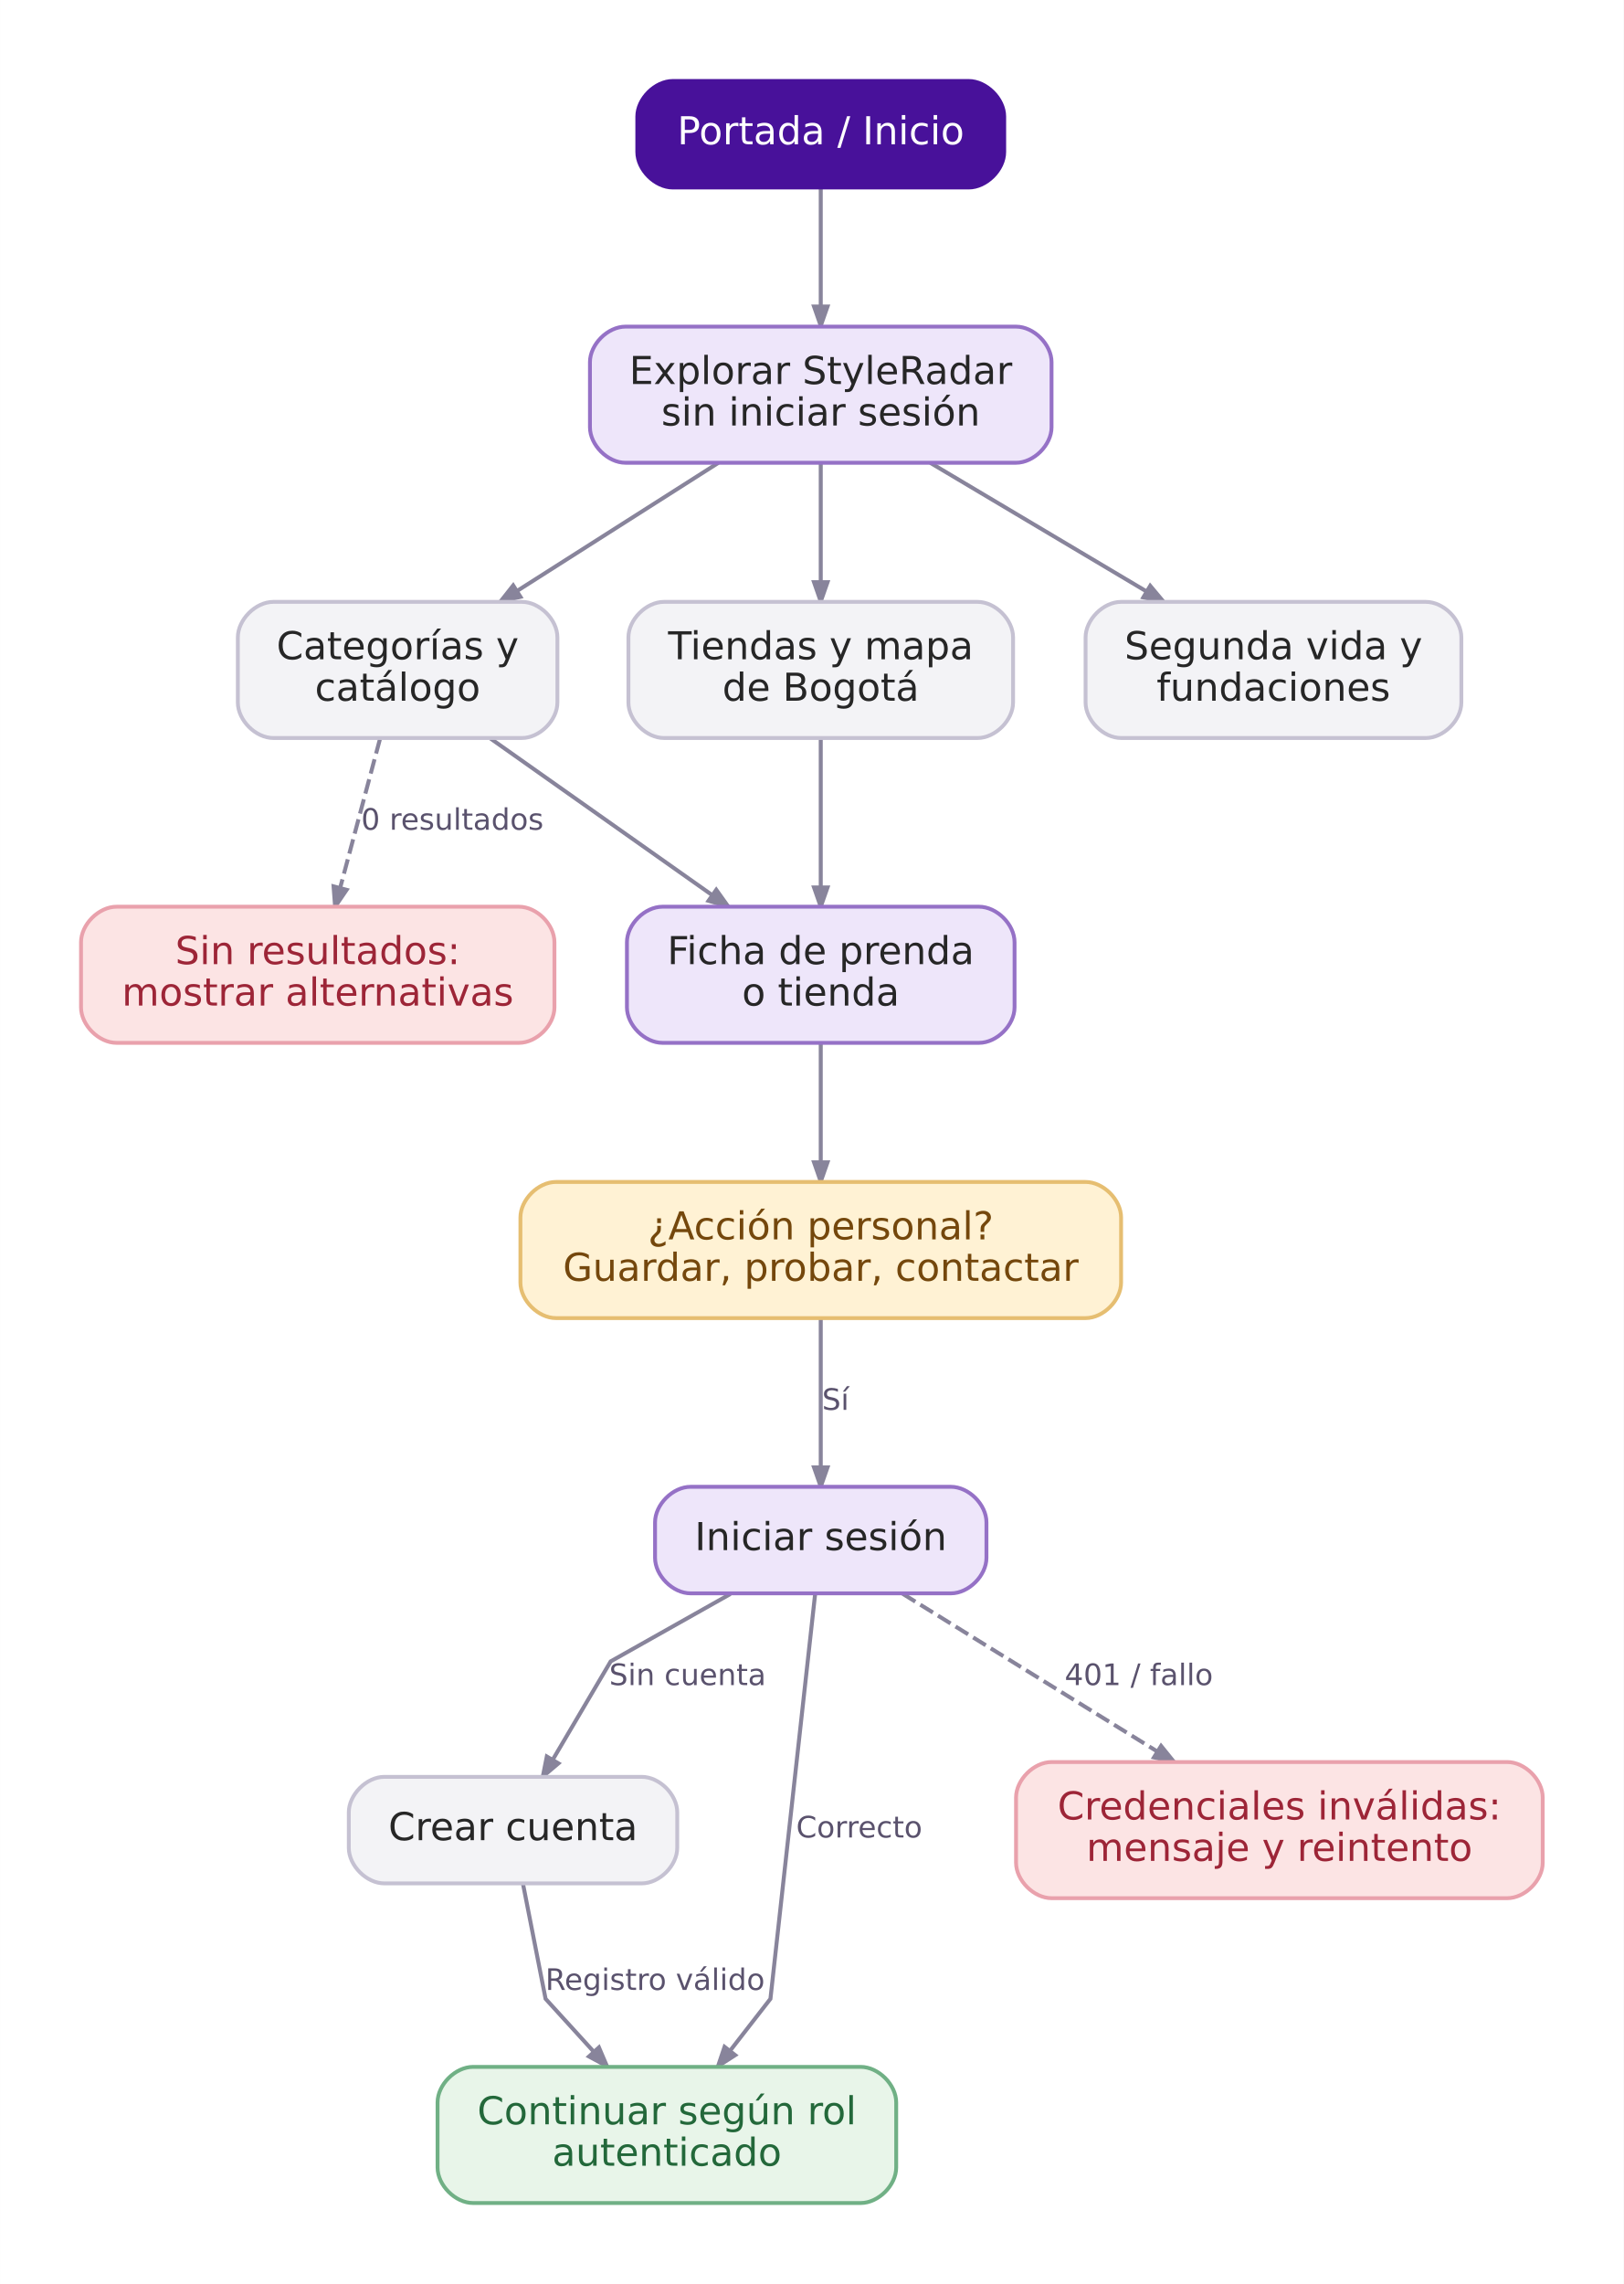
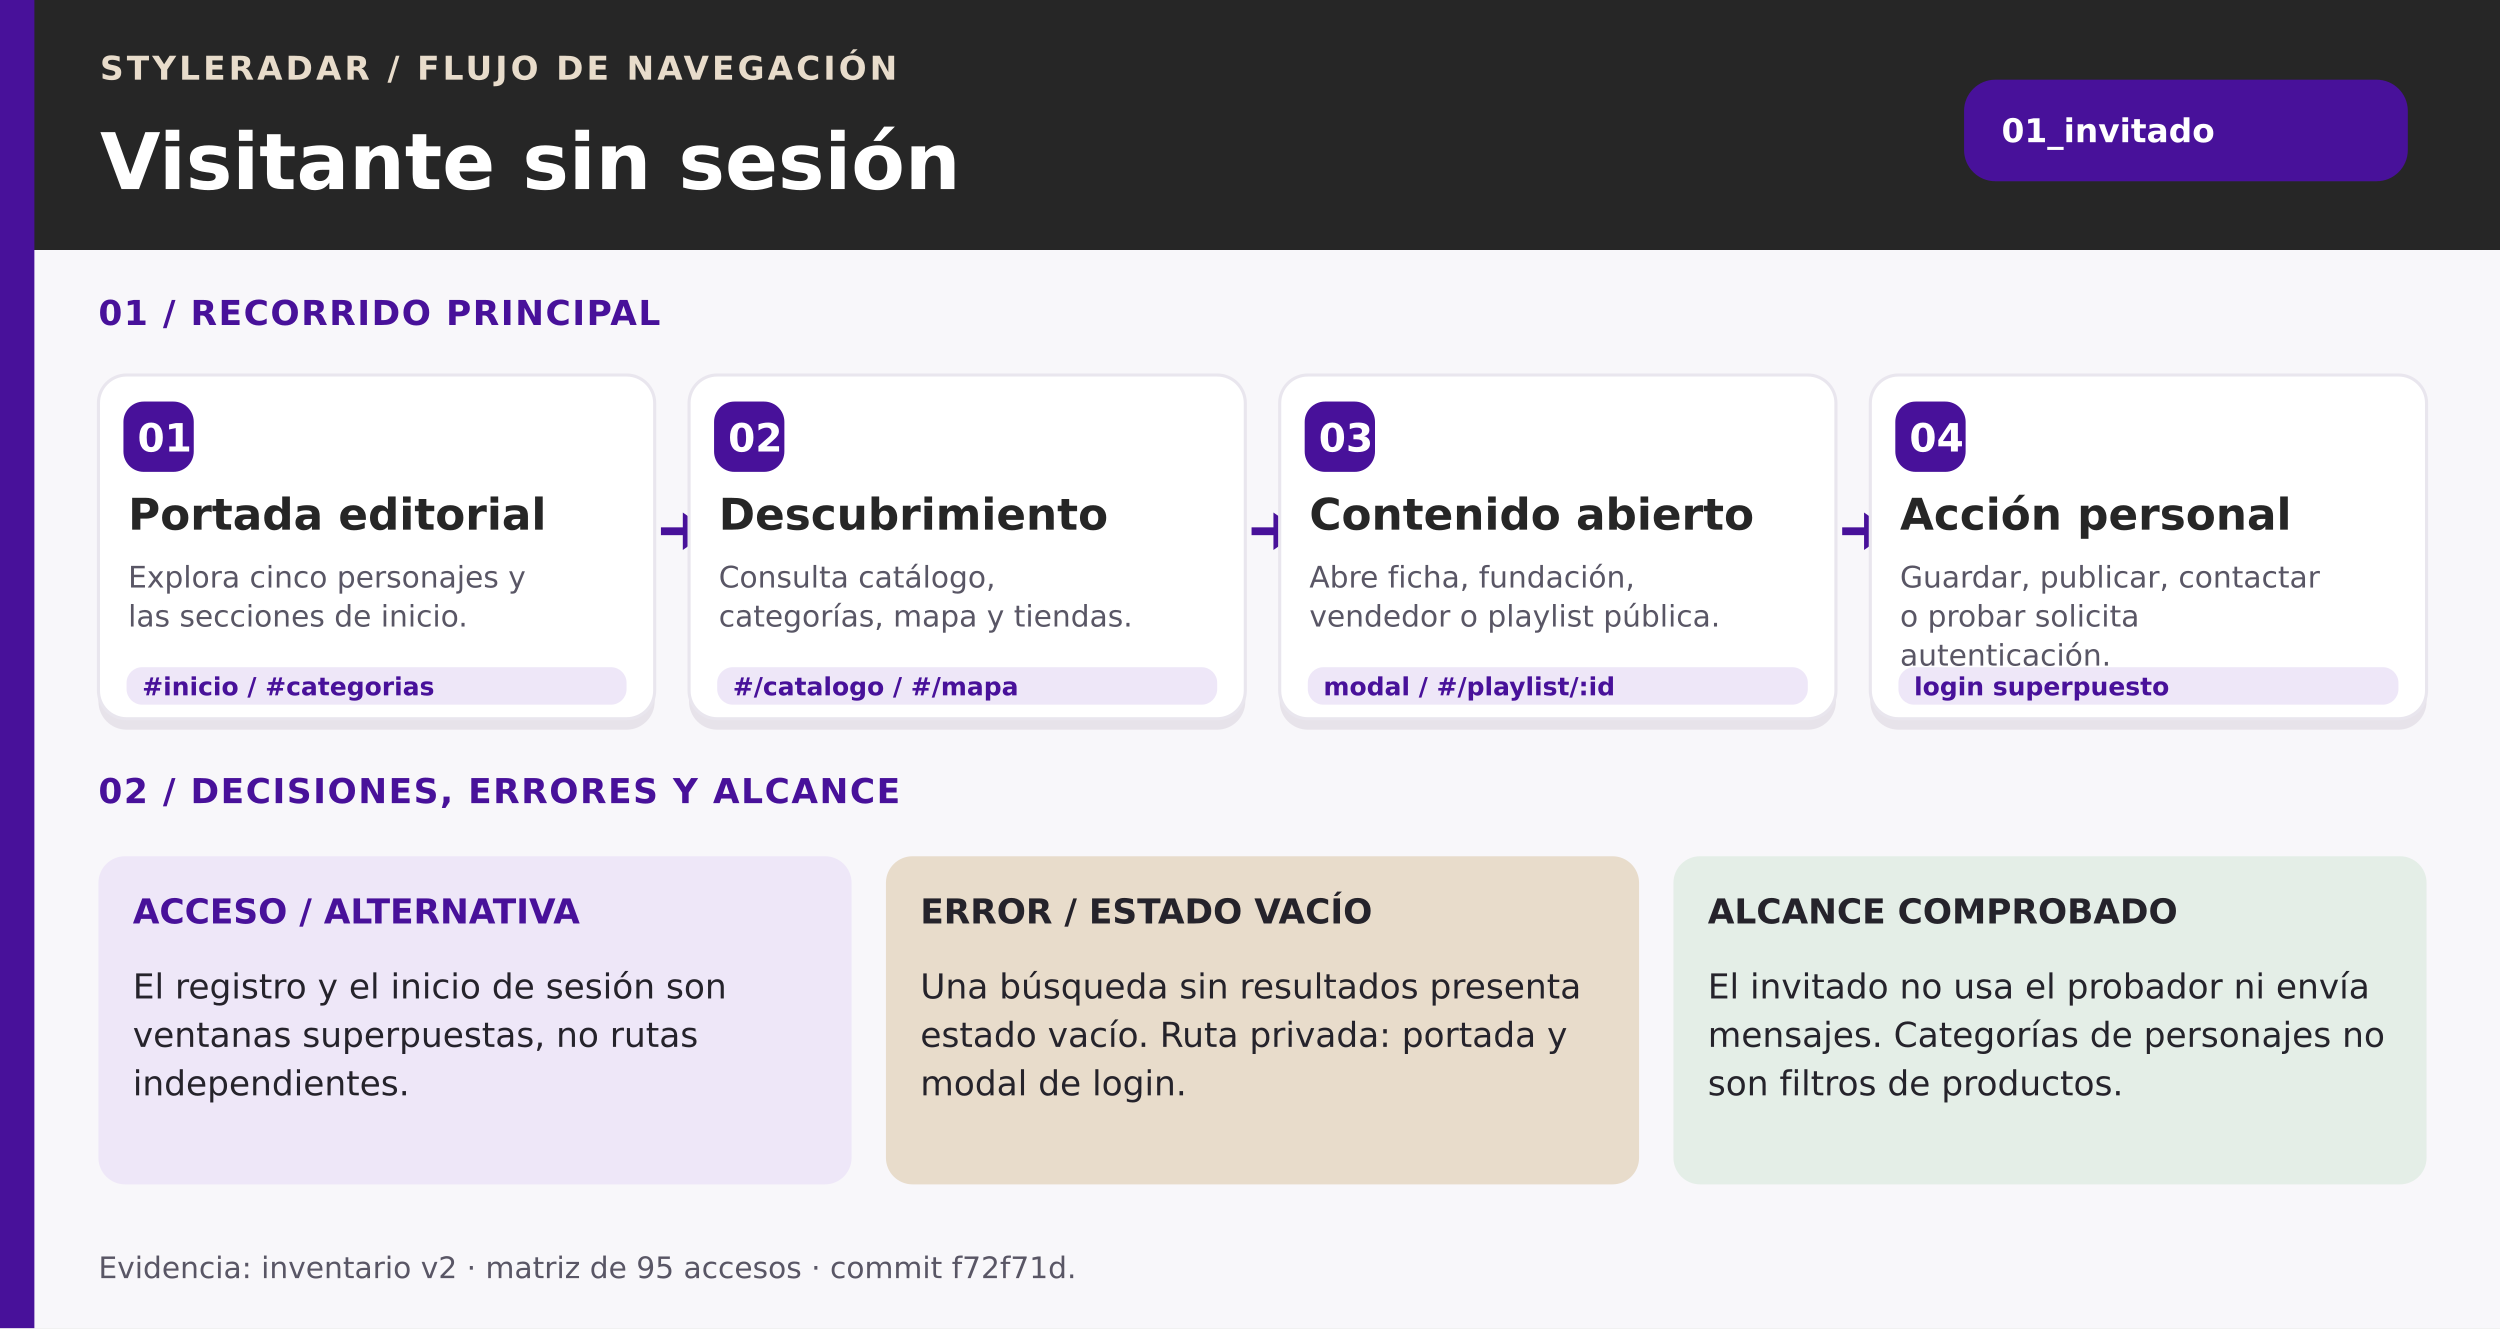
- <svg xmlns="http://www.w3.org/2000/svg" width="1334pt" height="1876pt" viewBox="0.00 0.00 548.72 771.72">
-   <g id="graph0" class="graph" transform="scale(1 1) rotate(0) translate(27.36 744.36)">
-     <polygon fill="white" stroke="transparent" points="-27.36,27.36 -27.36,-744.36 521.36,-744.36 521.36,27.36 -27.36,27.36" />
-     <g id="edge1" class="edge">
-       <path fill="none" stroke="#88849b" stroke-width="1.35" d="M250,-680.6C250,-669.23 250,-654.11 250,-640.95" />
-       <polygon fill="#88849b" stroke="#88849b" stroke-width="1.35" points="252.28,-640.79 250,-634.29 247.73,-640.79 252.28,-640.79" />
-     </g>
-     <g id="edge2" class="edge">
-       <path fill="none" stroke="#88849b" stroke-width="1.35" d="M215.38,-587.97C194.9,-574.93 168.85,-558.36 147.42,-544.72" />
-       <polygon fill="#88849b" stroke="#88849b" stroke-width="1.35" points="148.5,-542.71 141.79,-541.14 146.06,-546.55 148.5,-542.71" />
-     </g>
-     <g id="edge3" class="edge">
-       <path fill="none" stroke="#88849b" stroke-width="1.35" d="M250,-587.97C250,-575.88 250,-560.74 250,-547.72" />
-       <polygon fill="#88849b" stroke="#88849b" stroke-width="1.35" points="252.28,-547.64 250,-541.14 247.73,-547.64 252.28,-547.64" />
-     </g>
-     <g id="edge4" class="edge">
-       <path fill="none" stroke="#88849b" stroke-width="1.35" d="M287.04,-587.97C309.05,-574.88 337.07,-558.22 360.05,-544.55" />
-       <polygon fill="#88849b" stroke="#88849b" stroke-width="1.35" points="361.35,-546.42 365.77,-541.14 359.02,-542.51 361.35,-546.42" />
-     </g>
-     <g id="edge5" class="edge">
-       <path fill="none" stroke="#88849b" stroke-width="1.35" d="M138.38,-494.84C160.45,-479.25 190.07,-458.33 213.25,-441.96" />
-       <polygon fill="#88849b" stroke="#88849b" stroke-width="1.35" points="214.69,-443.72 218.69,-438.11 212.07,-440 214.69,-443.72" />
-     </g>
-     <g id="edge13" class="edge">
-       <path fill="none" stroke="#88849b" stroke-width="1.35" stroke-dasharray="5,2" d="M101.01,-494.58C97.07,-479.84 91.87,-460.41 87.63,-444.55" />
-       <polygon fill="#88849b" stroke="#88849b" stroke-width="1.35" points="89.76,-443.7 85.88,-438.01 85.36,-444.87 89.76,-443.7" />
-       <text text-anchor="middle" x="125.5" y="-464" font-family="DejaVu Sans" font-size="10.00" fill="#5a526d">0 resultados</text>
-     </g>
-     <g id="edge6" class="edge">
-       <path fill="none" stroke="#88849b" stroke-width="1.35" d="M250,-494.58C250,-479.84 250,-460.41 250,-444.55" />
-       <polygon fill="#88849b" stroke="#88849b" stroke-width="1.35" points="252.28,-444.5 250,-438.01 247.73,-444.51 252.28,-444.5" />
-     </g>
-     <g id="edge7" class="edge">
-       <path fill="none" stroke="#88849b" stroke-width="1.35" d="M250,-391.97C250,-379.88 250,-364.74 250,-351.72" />
-       <polygon fill="#88849b" stroke="#88849b" stroke-width="1.35" points="252.28,-351.64 250,-345.14 247.73,-351.64 252.28,-351.64" />
-     </g>
-     <g id="edge8" class="edge">
-       <path fill="none" stroke="#88849b" stroke-width="1.35" d="M250,-298.73C250,-283.75 250,-264.01 250,-248.73" />
-       <polygon fill="#88849b" stroke="#88849b" stroke-width="1.35" points="252.28,-248.55 250,-242.05 247.73,-248.55 252.28,-248.55" />
-       <text text-anchor="middle" x="255" y="-268" font-family="DejaVu Sans" font-size="10.00" fill="#5a526d">Sí</text>
-     </g>
-     <g id="edge10" class="edge">
-       <path fill="none" stroke="#88849b" stroke-width="1.35" d="M219.48,-205.8C200.23,-194.96 179,-183 179,-183 179,-183 168.7,-165.52 159.61,-150.1" />
-       <polygon fill="#88849b" stroke="#88849b" stroke-width="1.35" points="161.34,-148.55 156.08,-144.11 157.42,-150.86 161.34,-148.55" />
-       <text text-anchor="middle" x="205" y="-175" font-family="DejaVu Sans" font-size="10.00" fill="#5a526d">Sin cuenta</text>
-     </g>
-     <g id="edge9" class="edge">
-       <path fill="none" stroke="#88849b" stroke-width="1.35" d="M248.12,-205.93C243.69,-165.84 233,-69 233,-69 233,-69 226.67,-60.87 219.4,-51.51" />
-       <polygon fill="#88849b" stroke="#88849b" stroke-width="1.35" points="221.08,-49.97 215.29,-46.24 217.49,-52.76 221.08,-49.97" />
-       <text text-anchor="middle" x="263" y="-123.5" font-family="DejaVu Sans" font-size="10.00" fill="#5a526d">Correcto</text>
-     </g>
-     <g id="edge12" class="edge">
-       <path fill="none" stroke="#88849b" stroke-width="1.35" stroke-dasharray="5,2" d="M277.71,-205.84C301.61,-191.03 336.47,-169.45 363.67,-152.6" />
-       <polygon fill="#88849b" stroke="#88849b" stroke-width="1.35" points="365.02,-154.44 369.35,-149.08 362.62,-150.57 365.02,-154.44" />
-       <text text-anchor="middle" x="357.5" y="-175" font-family="DejaVu Sans" font-size="10.00" fill="#5a526d">401 / fallo</text>
-     </g>
-     <g id="edge11" class="edge">
-       <path fill="none" stroke="#88849b" stroke-width="1.35" d="M149.36,-107.89C152.6,-91.43 157,-69 157,-69 157,-69 164.55,-60.71 173.17,-51.25" />
-       <polygon fill="#88849b" stroke="#88849b" stroke-width="1.35" points="175.04,-52.57 177.74,-46.24 171.68,-49.51 175.04,-52.57" />
-       <text text-anchor="middle" x="194" y="-72" font-family="DejaVu Sans" font-size="10.00" fill="#5a526d">Registro válido</text>
-     </g>
-     <g id="node1" class="node">
-       <path fill="#48119a" stroke="#48119a" stroke-width="1.3" d="M300,-717C300,-717 200,-717 200,-717 194,-717 188,-711 188,-705 188,-705 188,-693 188,-693 188,-687 194,-681 200,-681 200,-681 300,-681 300,-681 306,-681 312,-687 312,-693 312,-693 312,-705 312,-705 312,-711 306,-717 300,-717" />
-       <text text-anchor="middle" x="250" y="-695.6" font-family="DejaVu Sans" font-size="13.00" fill="#ffffff">Portada / Inicio</text>
-     </g>
-     <g id="node2" class="node">
-       <path fill="#eee6fa" stroke="#9571c6" stroke-width="1.3" d="M316,-634C316,-634 184,-634 184,-634 178,-634 172,-628 172,-622 172,-622 172,-600 172,-600 172,-594 178,-588 184,-588 184,-588 316,-588 316,-588 322,-588 328,-594 328,-600 328,-600 328,-622 328,-622 328,-628 322,-634 316,-634" />
-       <text text-anchor="middle" x="250" y="-614.6" font-family="DejaVu Sans" font-size="13.00" fill="#262626">Explorar StyleRadar</text>
-       <text text-anchor="middle" x="250" y="-600.6" font-family="DejaVu Sans" font-size="13.00" fill="#262626">sin iniciar sesión</text>
-     </g>
-     <g id="node3" class="node">
-       <path fill="#f3f3f6" stroke="#c5c1d2" stroke-width="1.3" d="M149,-541C149,-541 65,-541 65,-541 59,-541 53,-535 53,-529 53,-529 53,-507 53,-507 53,-501 59,-495 65,-495 65,-495 149,-495 149,-495 155,-495 161,-501 161,-507 161,-507 161,-529 161,-529 161,-535 155,-541 149,-541" />
-       <text text-anchor="middle" x="107" y="-521.6" font-family="DejaVu Sans" font-size="13.00" fill="#262626">Categorías y</text>
-       <text text-anchor="middle" x="107" y="-507.6" font-family="DejaVu Sans" font-size="13.00" fill="#262626">catálogo</text>
-     </g>
-     <g id="node4" class="node">
-       <path fill="#f3f3f6" stroke="#c5c1d2" stroke-width="1.3" d="M303,-541C303,-541 197,-541 197,-541 191,-541 185,-535 185,-529 185,-529 185,-507 185,-507 185,-501 191,-495 197,-495 197,-495 303,-495 303,-495 309,-495 315,-501 315,-507 315,-507 315,-529 315,-529 315,-535 309,-541 303,-541" />
-       <text text-anchor="middle" x="250" y="-521.6" font-family="DejaVu Sans" font-size="13.00" fill="#262626">Tiendas y mapa</text>
-       <text text-anchor="middle" x="250" y="-507.6" font-family="DejaVu Sans" font-size="13.00" fill="#262626">de Bogotá</text>
-     </g>
-     <g id="node5" class="node">
-       <path fill="#f3f3f6" stroke="#c5c1d2" stroke-width="1.3" d="M454.5,-541C454.5,-541 351.5,-541 351.5,-541 345.5,-541 339.5,-535 339.5,-529 339.5,-529 339.5,-507 339.5,-507 339.5,-501 345.5,-495 351.5,-495 351.5,-495 454.5,-495 454.5,-495 460.5,-495 466.5,-501 466.5,-507 466.5,-507 466.5,-529 466.5,-529 466.5,-535 460.5,-541 454.5,-541" />
-       <text text-anchor="middle" x="403" y="-521.6" font-family="DejaVu Sans" font-size="13.00" fill="#262626">Segunda vida y</text>
-       <text text-anchor="middle" x="403" y="-507.6" font-family="DejaVu Sans" font-size="13.00" fill="#262626">fundaciones</text>
-     </g>
-     <g id="node6" class="node">
-       <path fill="#eee6fa" stroke="#9571c6" stroke-width="1.3" d="M303.5,-438C303.5,-438 196.5,-438 196.5,-438 190.5,-438 184.5,-432 184.5,-426 184.5,-426 184.5,-404 184.5,-404 184.5,-398 190.5,-392 196.5,-392 196.5,-392 303.5,-392 303.5,-392 309.5,-392 315.5,-398 315.5,-404 315.5,-404 315.5,-426 315.5,-426 315.5,-432 309.5,-438 303.5,-438" />
-       <text text-anchor="middle" x="250" y="-418.6" font-family="DejaVu Sans" font-size="13.00" fill="#262626">Ficha de prenda</text>
-       <text text-anchor="middle" x="250" y="-404.6" font-family="DejaVu Sans" font-size="13.00" fill="#262626">o tienda</text>
-     </g>
-     <g id="node7" class="node">
-       <path fill="#fff2d4" stroke="#e6be71" stroke-width="1.3" d="M339.5,-345C339.5,-345 160.5,-345 160.5,-345 154.5,-345 148.5,-339 148.5,-333 148.5,-333 148.5,-311 148.5,-311 148.5,-305 154.5,-299 160.5,-299 160.5,-299 339.5,-299 339.5,-299 345.5,-299 351.5,-305 351.5,-311 351.5,-311 351.5,-333 351.5,-333 351.5,-339 345.5,-345 339.5,-345" />
-       <text text-anchor="middle" x="250" y="-325.6" font-family="DejaVu Sans" font-size="13.00" fill="#74470c">¿Acción personal?</text>
-       <text text-anchor="middle" x="250" y="-311.6" font-family="DejaVu Sans" font-size="13.00" fill="#74470c">Guardar, probar, contactar</text>
-     </g>
-     <g id="node8" class="node">
-       <path fill="#eee6fa" stroke="#9571c6" stroke-width="1.3" d="M294,-242C294,-242 206,-242 206,-242 200,-242 194,-236 194,-230 194,-230 194,-218 194,-218 194,-212 200,-206 206,-206 206,-206 294,-206 294,-206 300,-206 306,-212 306,-218 306,-218 306,-230 306,-230 306,-236 300,-242 294,-242" />
-       <text text-anchor="middle" x="250" y="-220.6" font-family="DejaVu Sans" font-size="13.00" fill="#262626">Iniciar sesión</text>
-     </g>
-     <g id="node9" class="node">
-       <path fill="#f3f3f6" stroke="#c5c1d2" stroke-width="1.3" d="M189.5,-144C189.5,-144 102.5,-144 102.5,-144 96.5,-144 90.5,-138 90.5,-132 90.5,-132 90.5,-120 90.5,-120 90.5,-114 96.5,-108 102.5,-108 102.5,-108 189.5,-108 189.5,-108 195.5,-108 201.5,-114 201.5,-120 201.5,-120 201.5,-132 201.5,-132 201.5,-138 195.5,-144 189.5,-144" />
-       <text text-anchor="middle" x="146" y="-122.6" font-family="DejaVu Sans" font-size="13.00" fill="#262626">Crear cuenta</text>
-     </g>
-     <g id="node10" class="node">
-       <path fill="#e8f5e9" stroke="#70b085" stroke-width="1.3" d="M263.5,-46C263.5,-46 132.5,-46 132.5,-46 126.5,-46 120.5,-40 120.5,-34 120.5,-34 120.5,-12 120.5,-12 120.5,-6 126.5,0 132.5,0 132.5,0 263.5,0 263.5,0 269.5,0 275.5,-6 275.5,-12 275.5,-12 275.5,-34 275.5,-34 275.5,-40 269.5,-46 263.5,-46" />
-       <text text-anchor="middle" x="198" y="-26.6" font-family="DejaVu Sans" font-size="13.00" fill="#23683a">Continuar según rol</text>
-       <text text-anchor="middle" x="198" y="-12.6" font-family="DejaVu Sans" font-size="13.00" fill="#23683a">autenticado</text>
-     </g>
-     <g id="node11" class="node">
-       <path fill="#fce4e4" stroke="#e9a1ac" stroke-width="1.3" d="M148,-438C148,-438 12,-438 12,-438 6,-438 0,-432 0,-426 0,-426 0,-404 0,-404 0,-398 6,-392 12,-392 12,-392 148,-392 148,-392 154,-392 160,-398 160,-404 160,-404 160,-426 160,-426 160,-432 154,-438 148,-438" />
-       <text text-anchor="middle" x="80" y="-418.6" font-family="DejaVu Sans" font-size="13.00" fill="#9d2537">Sin resultados:</text>
-       <text text-anchor="middle" x="80" y="-404.6" font-family="DejaVu Sans" font-size="13.00" fill="#9d2537">mostrar alternativas</text>
-     </g>
-     <g id="node12" class="node">
-       <path fill="#fce4e4" stroke="#e9a1ac" stroke-width="1.3" d="M482,-149C482,-149 328,-149 328,-149 322,-149 316,-143 316,-137 316,-137 316,-115 316,-115 316,-109 322,-103 328,-103 328,-103 482,-103 482,-103 488,-103 494,-109 494,-115 494,-115 494,-137 494,-137 494,-143 488,-149 482,-149" />
-       <text text-anchor="middle" x="405" y="-129.6" font-family="DejaVu Sans" font-size="13.00" fill="#9d2537">Credenciales inválidas:</text>
-       <text text-anchor="middle" x="405" y="-115.6" font-family="DejaVu Sans" font-size="13.00" fill="#9d2537">mensaje y reintento</text>
-     </g>
-   </g>
+ <svg xmlns="http://www.w3.org/2000/svg" baseProfile="full" height="850" version="1.1" viewBox="0 0 1600 850" width="1600">
+   <defs />
+   <rect fill="#F8F7FA" height="850" rx="0" ry="0" stroke="none" stroke-width="0" width="1600" x="0" y="0" />
+   <rect fill="#262626" height="160" rx="0" ry="0" stroke="none" stroke-width="0" width="1600" x="0" y="0" />
+   <rect fill="#48119A" height="850" rx="0" ry="0" stroke="none" stroke-width="0" width="22" x="0" y="0" />
+   <text fill="#E8DCCB" font-family="Poppins,DejaVu Sans,sans-serif" font-size="21" font-weight="700" letter-spacing="2" x="64" y="51">STYLERADAR / FLUJO DE NAVEGACIÓN</text>
+   <text fill="#FFFFFF" font-family="Poppins,DejaVu Sans,sans-serif" font-size="50" font-weight="700" x="64" y="121">Visitante sin sesión</text>
+   <rect fill="#48119A" height="65" rx="20" ry="20" stroke="none" stroke-width="0" width="284" x="1257" y="51" />
+   <text fill="#FFFFFF" font-family="Poppins,DejaVu Sans,sans-serif" font-size="21" font-weight="700" x="1281" y="91">
+     <tspan dy="0" x="1281">01_invitado</tspan>
+   </text>
+   <text fill="#48119A" font-family="Poppins,DejaVu Sans,sans-serif" font-size="22" font-weight="800" letter-spacing="1" x="63" y="208">01  /  RECORRIDO PRINCIPAL</text>
+   <rect fill="#E7E3EA" height="220" rx="18" ry="18" stroke="none" stroke-width="0" width="356.0" x="63.0" y="247" />
+   <rect fill="#FFFFFF" height="220" rx="18" ry="18" stroke="#E9E6EE" stroke-width="2" width="356.0" x="63.0" y="240" />
+   <rect fill="#48119A" height="45" rx="13" ry="13" stroke="none" stroke-width="0" width="45" x="79.0" y="257" />
+   <text fill="#FFFFFF" font-family="Poppins,DejaVu Sans,sans-serif" font-size="25" font-weight="750" x="88.0" y="289">01</text>
+   <text fill="#262626" font-family="Poppins,DejaVu Sans,sans-serif" font-size="28" font-weight="750" x="82.0" y="339">
+     <tspan dy="0" x="82.0">Portada editorial</tspan>
+   </text>
+   <text fill="#595665" font-family="Poppins,DejaVu Sans,sans-serif" font-size="19" font-weight="400" x="82.0" y="376">
+     <tspan dy="0" x="82.0">Explora cinco personajes y</tspan>
+     <tspan dy="25" x="82.0">las secciones de inicio.</tspan>
+   </text>
+   <rect fill="#EEE7F8" height="24" rx="10" ry="10" stroke="none" stroke-width="0" width="320.0" x="81.0" y="427" />
+   <text fill="#48119A" font-family="Poppins,DejaVu Sans,sans-serif" font-size="16" font-weight="700" x="91.0" y="445">#inicio / #categorias</text>
+   <line stroke="#48119A" stroke-width="5" x1="423.0" x2="438.0" y1="340" y2="340" />
+   <polygon fill="#48119A" points="437.0,328 454.0,340 437.0,352" />
+   <rect fill="#E7E3EA" height="220" rx="18" ry="18" stroke="none" stroke-width="0" width="356.0" x="441.0" y="247" />
+   <rect fill="#FFFFFF" height="220" rx="18" ry="18" stroke="#E9E6EE" stroke-width="2" width="356.0" x="441.0" y="240" />
+   <rect fill="#48119A" height="45" rx="13" ry="13" stroke="none" stroke-width="0" width="45" x="457.0" y="257" />
+   <text fill="#FFFFFF" font-family="Poppins,DejaVu Sans,sans-serif" font-size="25" font-weight="750" x="466.0" y="289">02</text>
+   <text fill="#262626" font-family="Poppins,DejaVu Sans,sans-serif" font-size="28" font-weight="750" x="460.0" y="339">
+     <tspan dy="0" x="460.0">Descubrimiento</tspan>
+   </text>
+   <text fill="#595665" font-family="Poppins,DejaVu Sans,sans-serif" font-size="19" font-weight="400" x="460.0" y="376">
+     <tspan dy="0" x="460.0">Consulta catálogo,</tspan>
+     <tspan dy="25" x="460.0">categorías, mapa y tiendas.</tspan>
+   </text>
+   <rect fill="#EEE7F8" height="24" rx="10" ry="10" stroke="none" stroke-width="0" width="320.0" x="459.0" y="427" />
+   <text fill="#48119A" font-family="Poppins,DejaVu Sans,sans-serif" font-size="16" font-weight="700" x="469.0" y="445">#/catalogo / #/mapa</text>
+   <line stroke="#48119A" stroke-width="5" x1="801.0" x2="816.0" y1="340" y2="340" />
+   <polygon fill="#48119A" points="815.0,328 832.0,340 815.0,352" />
+   <rect fill="#E7E3EA" height="220" rx="18" ry="18" stroke="none" stroke-width="0" width="356.0" x="819.0" y="247" />
+   <rect fill="#FFFFFF" height="220" rx="18" ry="18" stroke="#E9E6EE" stroke-width="2" width="356.0" x="819.0" y="240" />
+   <rect fill="#48119A" height="45" rx="13" ry="13" stroke="none" stroke-width="0" width="45" x="835.0" y="257" />
+   <text fill="#FFFFFF" font-family="Poppins,DejaVu Sans,sans-serif" font-size="25" font-weight="750" x="844.0" y="289">03</text>
+   <text fill="#262626" font-family="Poppins,DejaVu Sans,sans-serif" font-size="28" font-weight="750" x="838.0" y="339">
+     <tspan dy="0" x="838.0">Contenido abierto</tspan>
+   </text>
+   <text fill="#595665" font-family="Poppins,DejaVu Sans,sans-serif" font-size="19" font-weight="400" x="838.0" y="376">
+     <tspan dy="0" x="838.0">Abre ficha, fundación,</tspan>
+     <tspan dy="25" x="838.0">vendedor o playlist pública.</tspan>
+   </text>
+   <rect fill="#EEE7F8" height="24" rx="10" ry="10" stroke="none" stroke-width="0" width="320.0" x="837.0" y="427" />
+   <text fill="#48119A" font-family="Poppins,DejaVu Sans,sans-serif" font-size="16" font-weight="700" x="847.0" y="445">modal / #/playlist/:id</text>
+   <line stroke="#48119A" stroke-width="5" x1="1179.0" x2="1194.0" y1="340" y2="340" />
+   <polygon fill="#48119A" points="1193.0,328 1210.0,340 1193.0,352" />
+   <rect fill="#E7E3EA" height="220" rx="18" ry="18" stroke="none" stroke-width="0" width="356.0" x="1197.0" y="247" />
+   <rect fill="#FFFFFF" height="220" rx="18" ry="18" stroke="#E9E6EE" stroke-width="2" width="356.0" x="1197.0" y="240" />
+   <rect fill="#48119A" height="45" rx="13" ry="13" stroke="none" stroke-width="0" width="45" x="1213.0" y="257" />
+   <text fill="#FFFFFF" font-family="Poppins,DejaVu Sans,sans-serif" font-size="25" font-weight="750" x="1222.0" y="289">04</text>
+   <text fill="#262626" font-family="Poppins,DejaVu Sans,sans-serif" font-size="28" font-weight="750" x="1216.0" y="339">
+     <tspan dy="0" x="1216.0">Acción personal</tspan>
+   </text>
+   <text fill="#595665" font-family="Poppins,DejaVu Sans,sans-serif" font-size="19" font-weight="400" x="1216.0" y="376">
+     <tspan dy="0" x="1216.0">Guardar, publicar, contactar</tspan>
+     <tspan dy="25" x="1216.0">o probar solicita</tspan>
+     <tspan dy="25" x="1216.0">autenticación.</tspan>
+   </text>
+   <rect fill="#EEE7F8" height="24" rx="10" ry="10" stroke="none" stroke-width="0" width="320.0" x="1215.0" y="427" />
+   <text fill="#48119A" font-family="Poppins,DejaVu Sans,sans-serif" font-size="16" font-weight="700" x="1225.0" y="445">login superpuesto</text>
+   <text fill="#48119A" font-family="Poppins,DejaVu Sans,sans-serif" font-size="22" font-weight="800" letter-spacing="1" x="63" y="514">02  /  DECISIONES, ERRORES Y ALCANCE</text>
+   <rect fill="#EEE7F8" height="210" rx="17" ry="17" stroke="none" stroke-width="0" width="482.0" x="63.0" y="548" />
+   <text fill="#48119A" font-family="Poppins,DejaVu Sans,sans-serif" font-size="22" font-weight="760" x="85.0" y="591">ACCESO / ALTERNATIVA</text>
+   <text fill="#25232B" font-family="Poppins,DejaVu Sans,sans-serif" font-size="22" font-weight="400" x="85.0" y="639">
+     <tspan dy="0" x="85.0">El registro y el inicio de sesión son</tspan>
+     <tspan dy="31" x="85.0">ventanas superpuestas, no rutas</tspan>
+     <tspan dy="31" x="85.0">independientes.</tspan>
+   </text>
+   <rect fill="#E8DCCB" height="210" rx="17" ry="17" stroke="none" stroke-width="0" width="482.0" x="567.0" y="548" />
+   <text fill="#25232B" font-family="Poppins,DejaVu Sans,sans-serif" font-size="22" font-weight="760" x="589.0" y="591">ERROR / ESTADO VACÍO</text>
+   <text fill="#25232B" font-family="Poppins,DejaVu Sans,sans-serif" font-size="22" font-weight="400" x="589.0" y="639">
+     <tspan dy="0" x="589.0">Una búsqueda sin resultados presenta</tspan>
+     <tspan dy="31" x="589.0">estado vacío. Ruta privada: portada y</tspan>
+     <tspan dy="31" x="589.0">modal de login.</tspan>
+   </text>
+   <rect fill="#E4EEE7" height="210" rx="17" ry="17" stroke="none" stroke-width="0" width="482.0" x="1071.0" y="548" />
+   <text fill="#25232B" font-family="Poppins,DejaVu Sans,sans-serif" font-size="22" font-weight="760" x="1093.0" y="591">ALCANCE COMPROBADO</text>
+   <text fill="#25232B" font-family="Poppins,DejaVu Sans,sans-serif" font-size="22" font-weight="400" x="1093.0" y="639">
+     <tspan dy="0" x="1093.0">El invitado no usa el probador ni envía</tspan>
+     <tspan dy="31" x="1093.0">mensajes. Categorías de personajes no</tspan>
+     <tspan dy="31" x="1093.0">son filtros de productos.</tspan>
+   </text>
+   <text fill="#595665" font-family="Poppins,DejaVu Sans,sans-serif" font-size="19" x="63" y="818">Evidencia: inventario v2 · matriz de 95 accesos · commit f72f71d.</text>
</svg>
